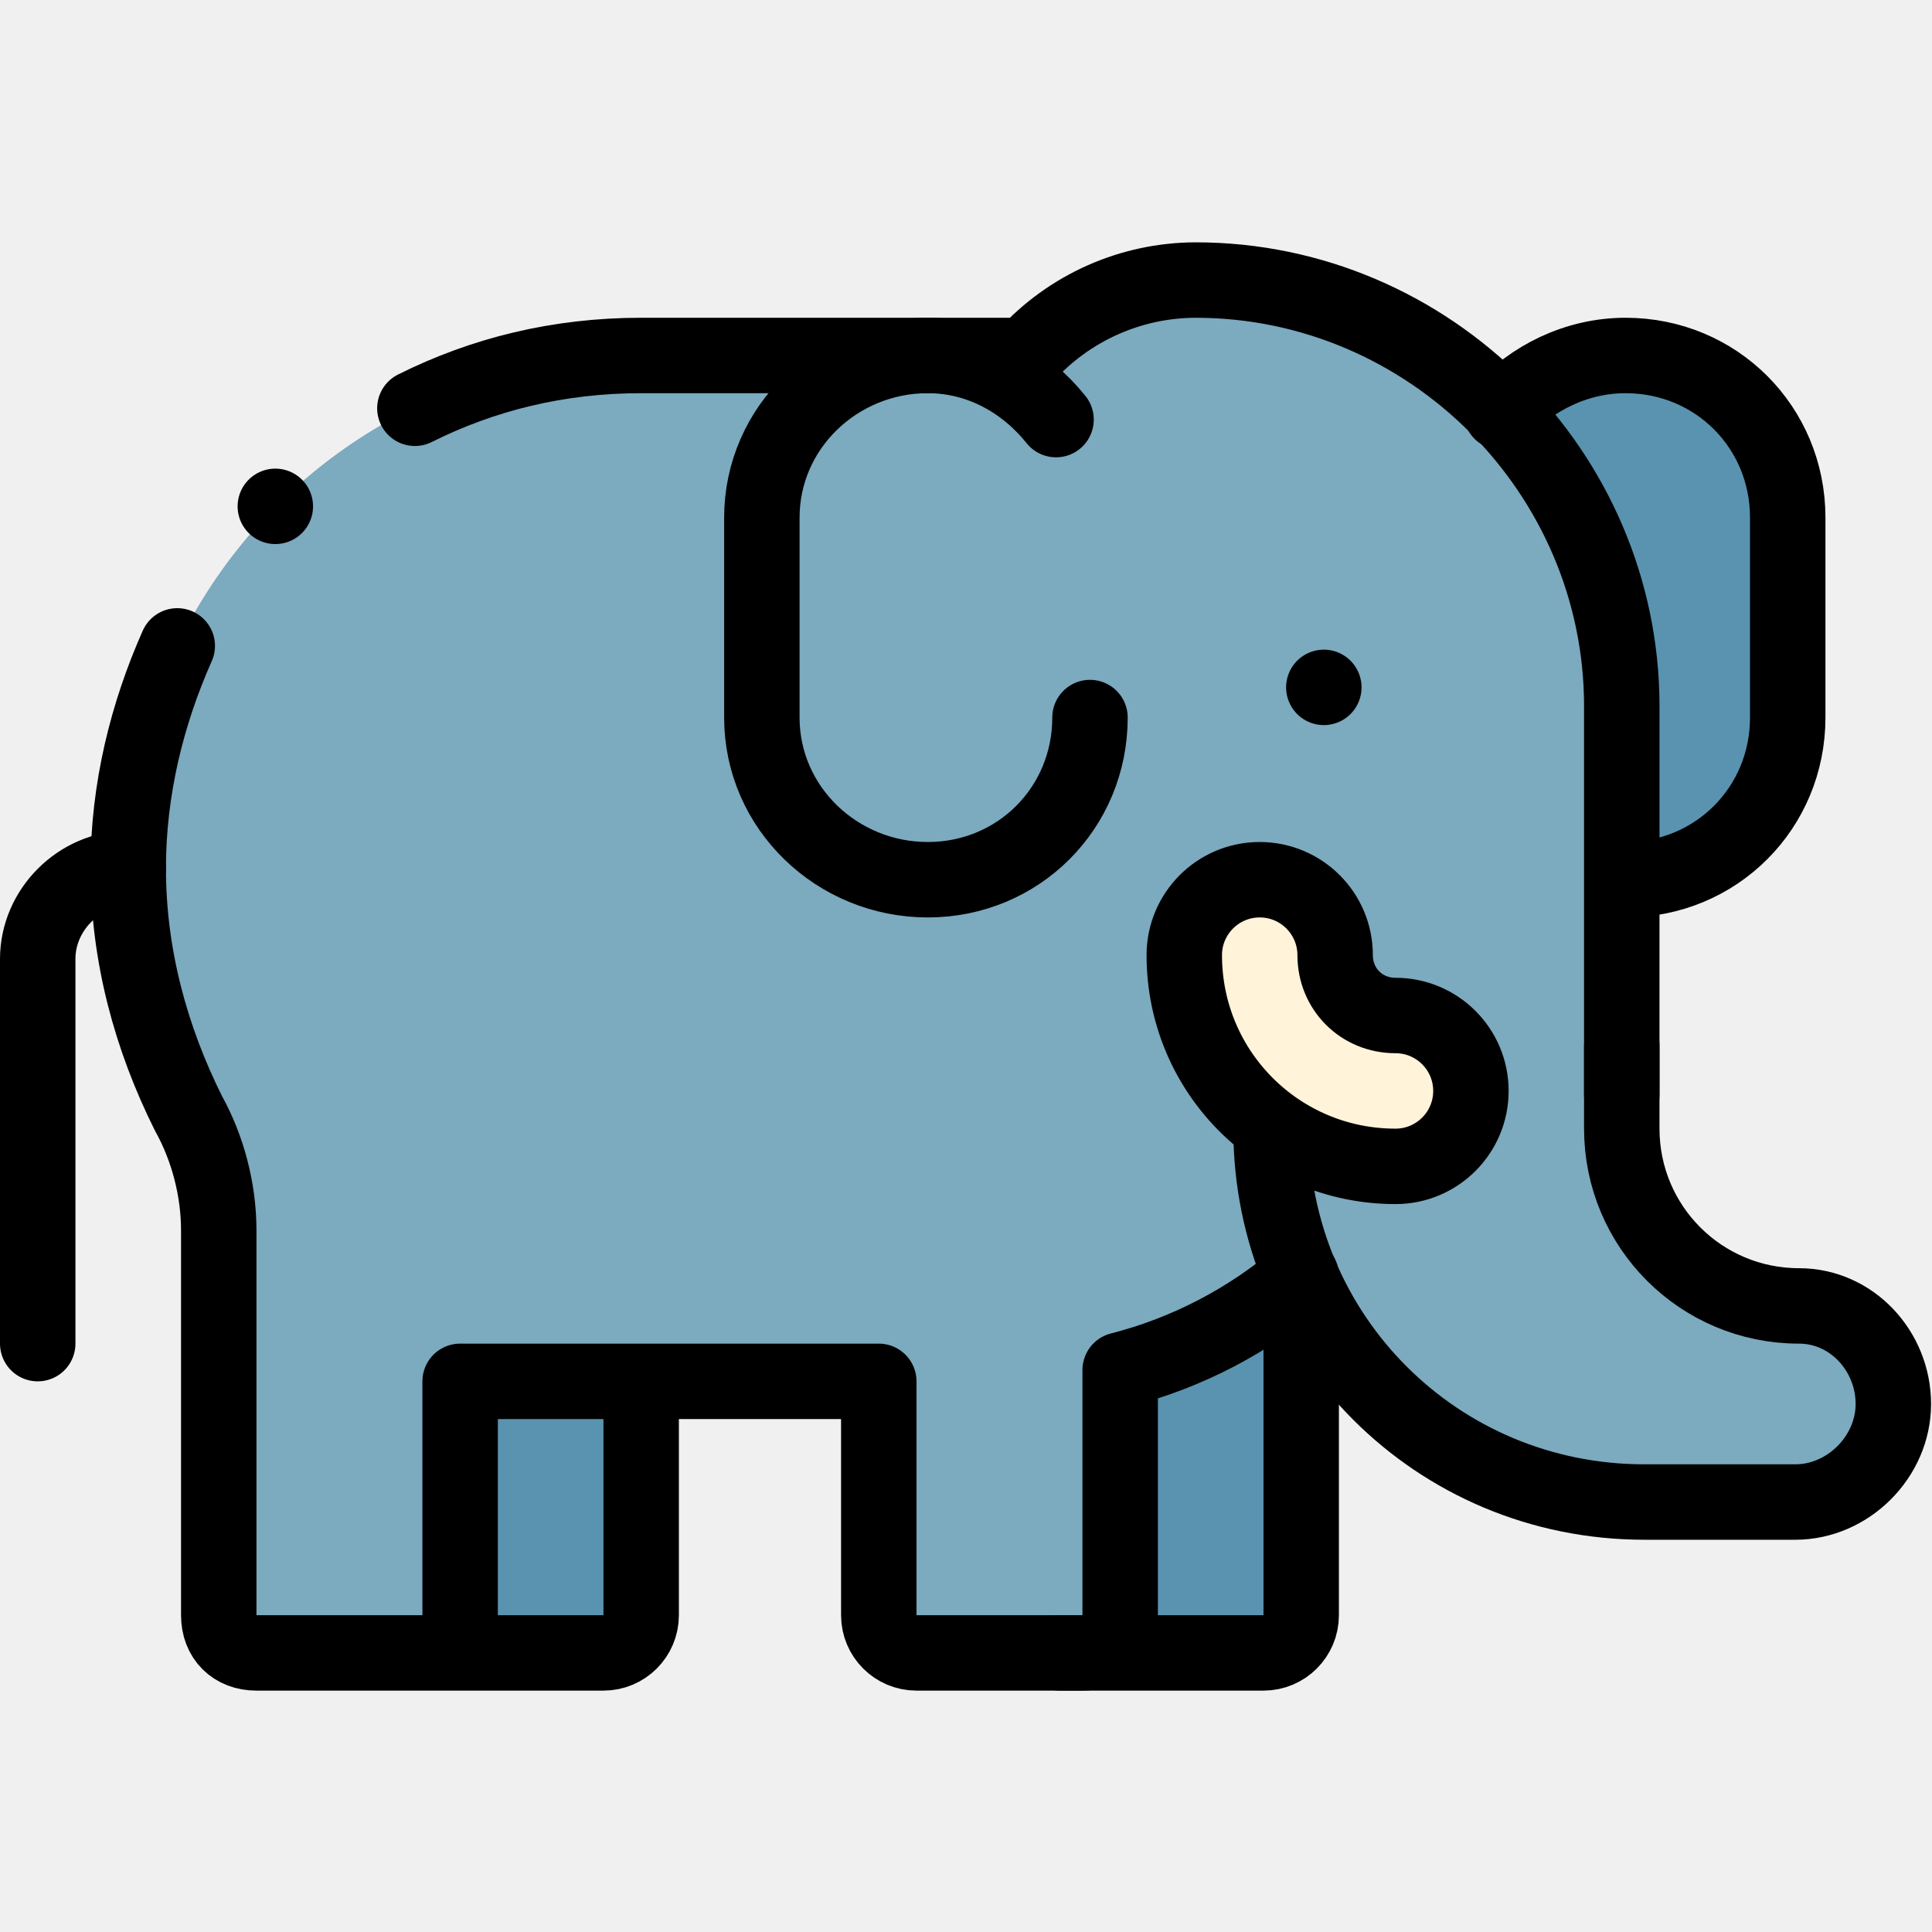
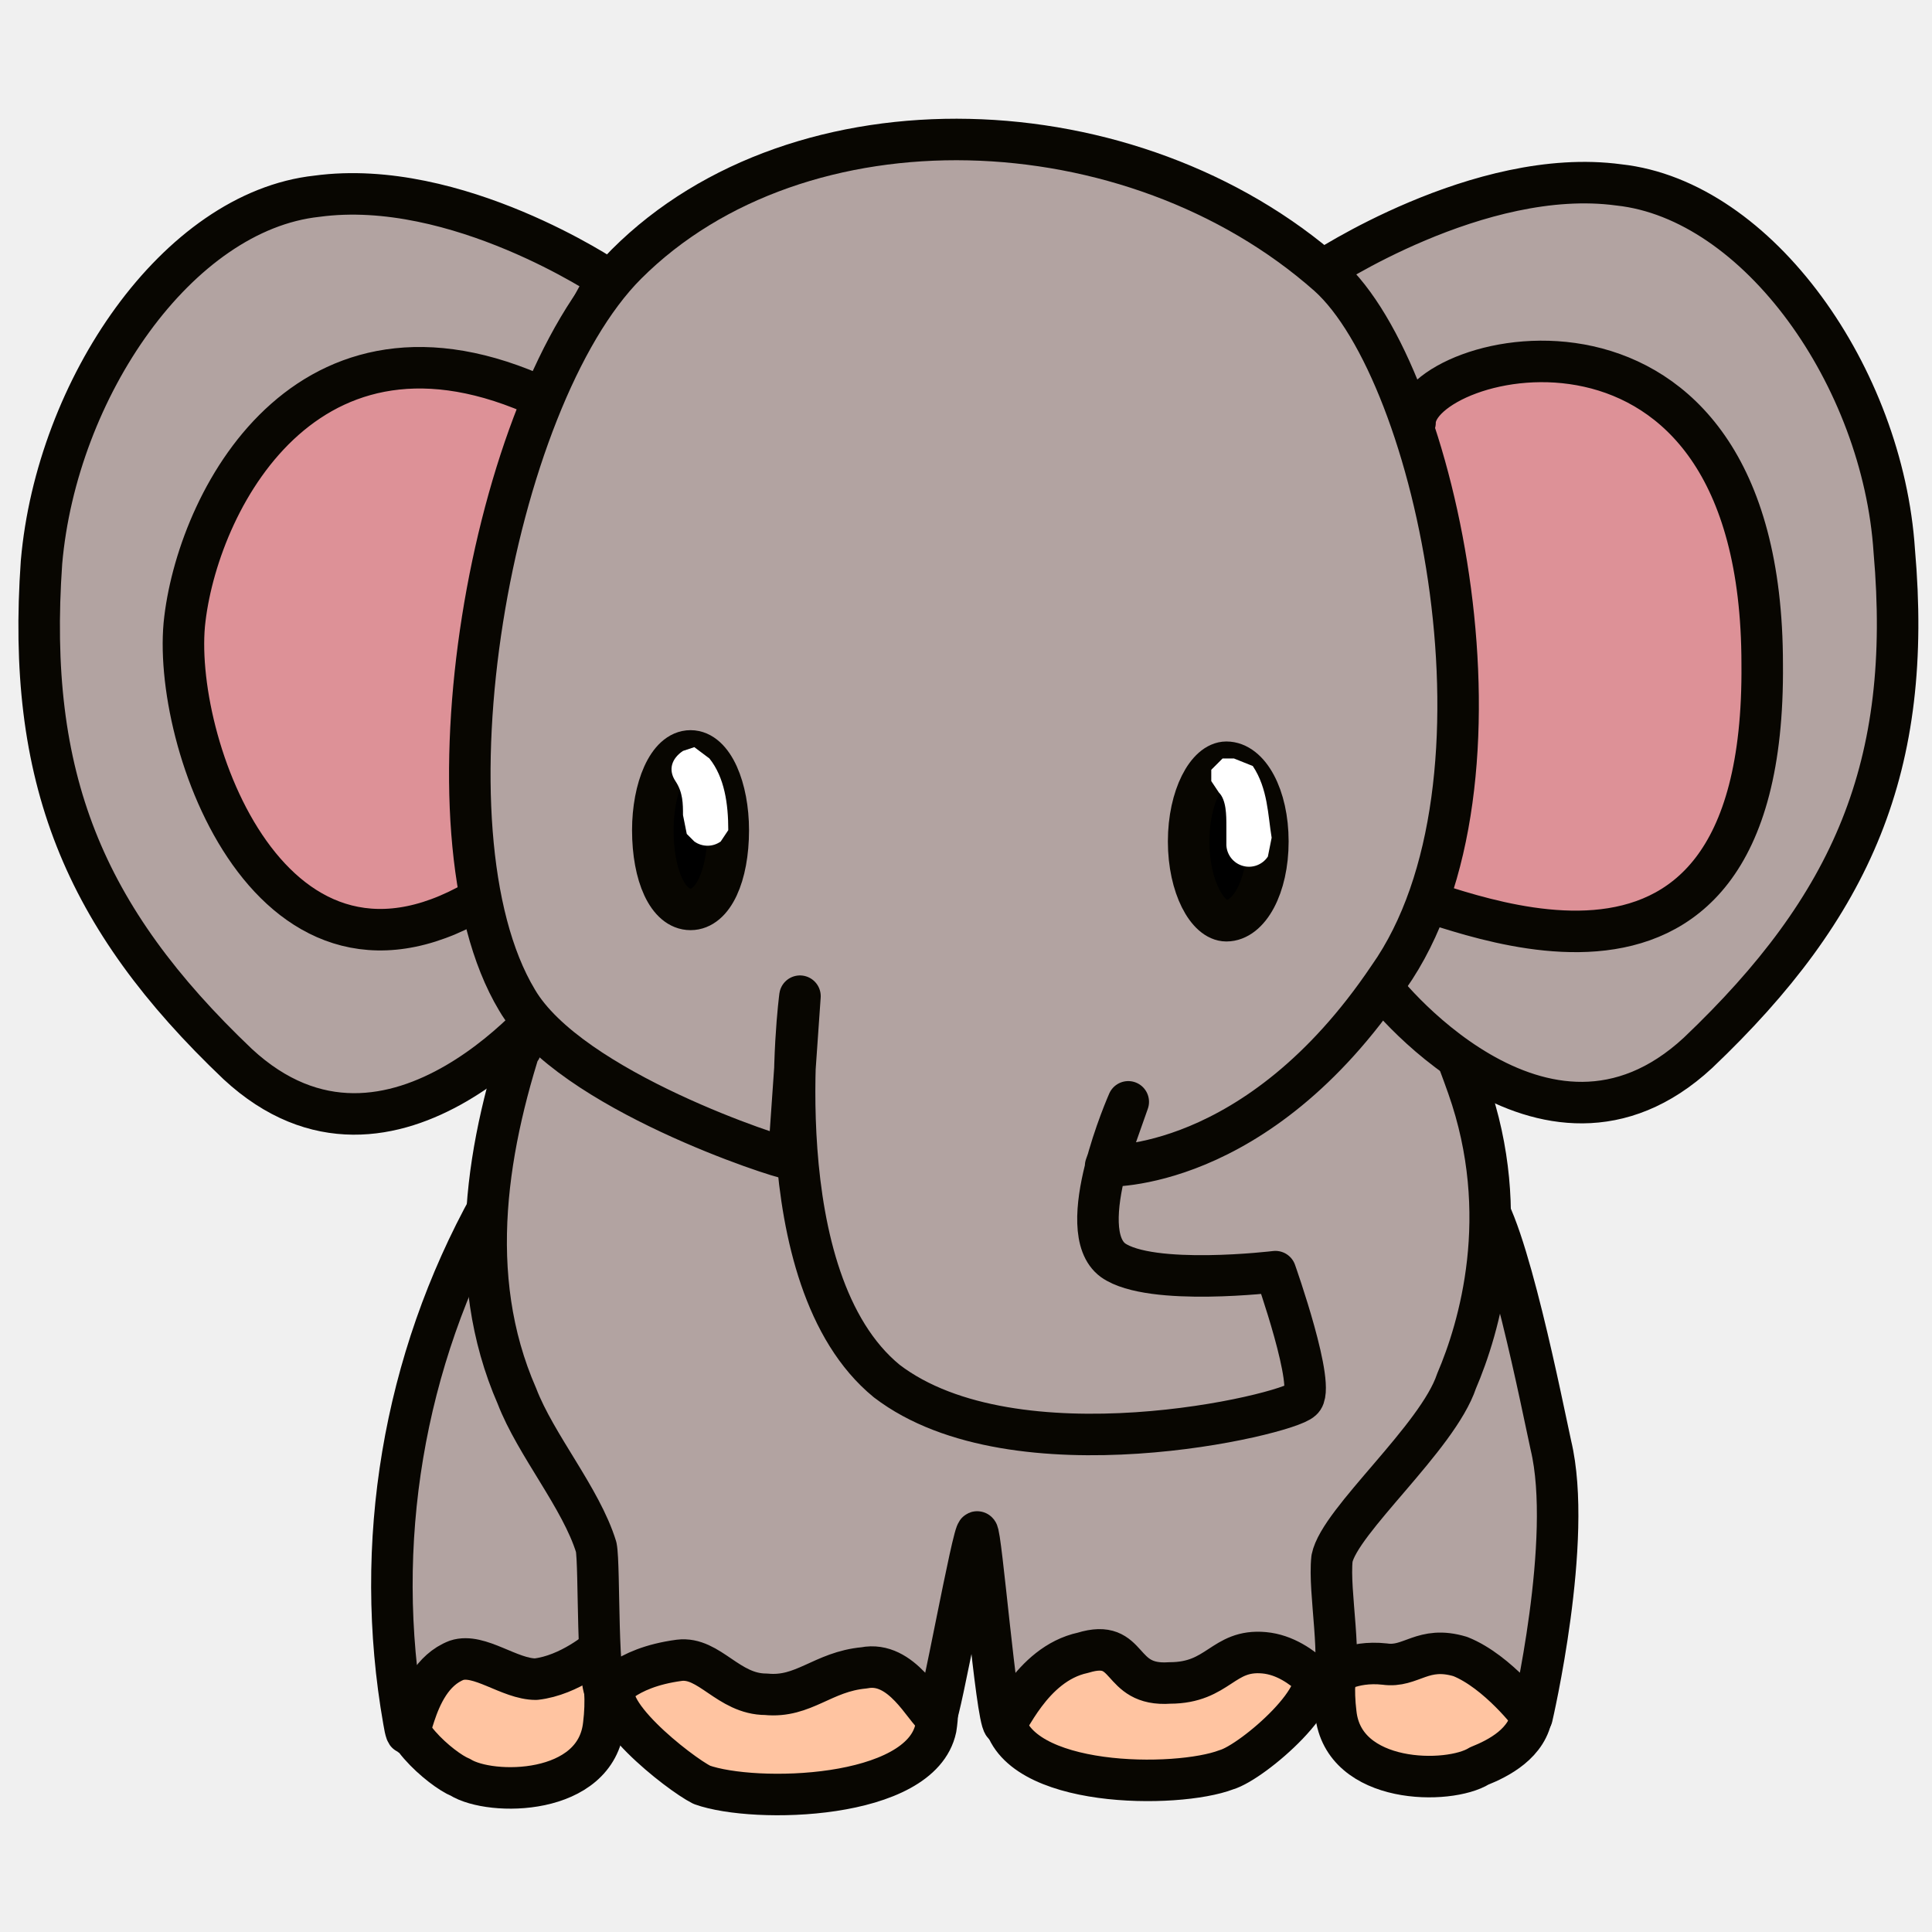
- <svg xmlns="http://www.w3.org/2000/svg" width="512" height="512" viewBox="0 0 683 683">
-   <defs>
-     <clipPath id="A">
-       <path d="M0 512h512V0H0Z" />
-     </clipPath>
-   </defs>
-   <g clip-path="url(#A)" transform="matrix(1.33333 0 0 -1.33333 0 683)">
-     <path fill="#5993af" d="M430 325v-43l1-3c24 0 43 19 43 43v53a43 43 0 0 1-76 28c20-20 32-48 32-78" />
-     <path fill="#7caabf" d="M477 166c-26 0-47 21-47 47v112c0 62-51 113-113 113a61 61 0 0 1-45-20H170A136 136 0 0 1 50 217c5-9 8-20 8-31V84a10 10 0 0 1 10-10h44a10 10 0 0 1 10 10v71c15-6 31-9 48-9h63V84a10 10 0 0 1 10-10h44a10 10 0 0 1 10 10v65a119 119 0 0 1 48 25c15-35 50-60 91-60h40c14 0 26 12 26 26v1c0 13-11 25-25 25" />
-     <path fill="#5993af" d="M345 174a119 119 0 0 0-48-25V84a10 10 0 0 0-10-10h48a10 10 0 0 1 10 10v90M170 146c-17 0-33 3-48 9V84a10 10 0 0 0-10-10h48a10 10 0 0 1 10 10z" />
-     <g fill="none" stroke="#000" stroke-linecap="round" stroke-linejoin="round" stroke-miterlimit="10" stroke-width="20">
-       <path d="M170 144V84a10 10 0 0 0-10-10h-54M47 341c-8-18-13-38-13-59h0c0-23 6-45 16-65 5-9 8-20 8-31V84c0-6 4-10 10-10h44a10 10 0 0 1 10 10v62h111V84a10 10 0 0 1 10-10h44c6 0 10 4 10 10v65a119 119 0 0 1 48 25m-73 244H170c-22 0-42-5-60-14m320-182v103c0 62-51 113-113 113h0a61 61 0 0 1-45-20h0" />
-       <path d="M337 213h0c0-55 44-99 99-99h40c14 0 26 12 26 26h0c0 14-11 26-25 26h0c-26 0-47 21-47 47v22M280 401c-8 10-20 17-34 17h0c-24 0-44-19-44-43v-53c0-24 20-43 44-43h0c24 0 43 19 43 43m109 81c8 9 20 15 33 15h0c24 0 43-19 43-43v-53c0-24-19-43-43-43h0m-80 51h0" />
-     </g>
-     <path fill="#fff3da" d="M370 203c-31 0-56 25-56 56a20 20 0 1 0 40 0c0-9 7-16 16-16a20 20 0 1 0 0-40" />
-     <path fill="none" stroke="#000" stroke-linecap="round" stroke-linejoin="round" stroke-miterlimit="10" stroke-width="20" d="M370 203c-31 0-56 25-56 56a20 20 0 1 0 40 0c0-9 7-16 16-16a20 20 0 1 0 0-40zM34 282h0c-13 0-24-11-24-24V156m335 10V84a10 10 0 0 0-10-10h-54M73 378h0" />
-   </g>
+ <svg xmlns="http://www.w3.org/2000/svg" version="1.2" viewBox="0 0 512 512">
+   <style>.a,.b{fill:#ffc4a1;stroke:#080601;stroke-linecap:round;stroke-linejoin:round;stroke-width:11}.b{fill:#b2a3a1}</style>
+   <path d="M164 446c-7 6 16 24 22 27 14 5 58 4 62-15 4-25-20-49-47-45-14 2-23 10-31 19-3 3-5 6-5 10zm183-4c7 6-15 25-22 27-13 5-56 5-59-14-5-26 19-50 46-46 13 2 21 10 29 20 3 3 5 6 5 10z" class="a" />
+   <path d="M108 451c-5 6 9 18 14 20 8 5 36 5 38-14 3-24-12-47-30-43-8 2-22 16-22 20zm298 3c-1 8-9 12-14 14-8 5-36 5-38-14-3-24 12-48 30-43 8 2 22 16 22 20z" class="a" />
+   <path d="M130 319a208 208 0 0 0-23 137c2 12 1-11 14-16 6-2 14 5 21 5 9-1 17-8 17-8s17-28 11-50c-9-30-39-68-40-68zm262-2c7 6 17 57 19 66 6 25-5 72-5 72s-9-12-19-16c-10-3-13 3-20 2-9-1-14 3-14 3s-13-41-5-62c11-29 44-65 44-65z" class="b" />
+   <path d="M140 271c-11 32-17 67-3 99 5 13 17 27 21 40 1 5 0 38 3 39 0 0 4-7 19-9 8-1 13 9 23 9 10 1 15-6 26-7 10-2 16 11 19 13 1 0 10-50 11-49 1 0 5 49 7 51 1 1 7-16 21-19 13-4 9 9 23 8 13 0 14-9 25-8s18 13 18 11c3-9-1-27 0-36 2-10 28-32 33-47 6-14 15-44 3-78s-20-42-51-57c-47-23-98-10-144 9-15 6-28 14-41 25-1 1-18 12-15 13" class="b" />
+   <path d="M161 74s-40-27-77-22c-37 4-69 51-73 97-4 57 11 94 52 133 41 38 85-18 85-19s-23-45-20-92c3-48 33-97 33-97zm189-2s42-28 79-23c37 4 70 51 73 97 5 57-11 94-52 133-41 38-85-18-85-19s23-45 20-92c-3-48-35-96-35-96z" class="b" />
+   <path d="M147 107c-64-32-94 24-98 57-4 32 23 109 80 73m246-125c0-19 92-42 92 64 1 107-87 61-96 61" style="fill:#dd9197;stroke:#080601;stroke-linecap:round;stroke-linejoin:round;stroke-width:11" />
+   <path d="M166 70c46-46 134-43 186 3 29 26 52 135 16 186-35 52-75 50-75 50l6-17s-15 34-4 42c10 7 43 3 43 3s11 31 7 34c-4 4-76 21-110-5-33-27-23-102-23-102l-3 43c-2 0-58-18-72-42-27-45-7-159 29-195z" class="b" />
+   <path d="M315 223c0-12 5-21 10-21 6 0 11 9 11 21s-5 21-11 21c-5 0-10-9-10-21zm-142-3c0-11 4-21 10-21s10 10 10 21c0 12-4 21-10 21s-10-9-10-21z" style="stroke:#080601;stroke-linejoin:round;stroke-width:11" />
+   <path d="m184 198-3 1c-3 2-4 5-2 8s2 6 2 9l1 5 2 2a6 6 0 0 0 7 0l2-3c0-7-1-14-5-19zm143 3h-3l-3 3v3l2 3c2 2 2 6 2 9v5a6 6 0 0 0 11 3l1-5c-1-6-1-13-5-19z" style="fill:#fff" />
</svg>
